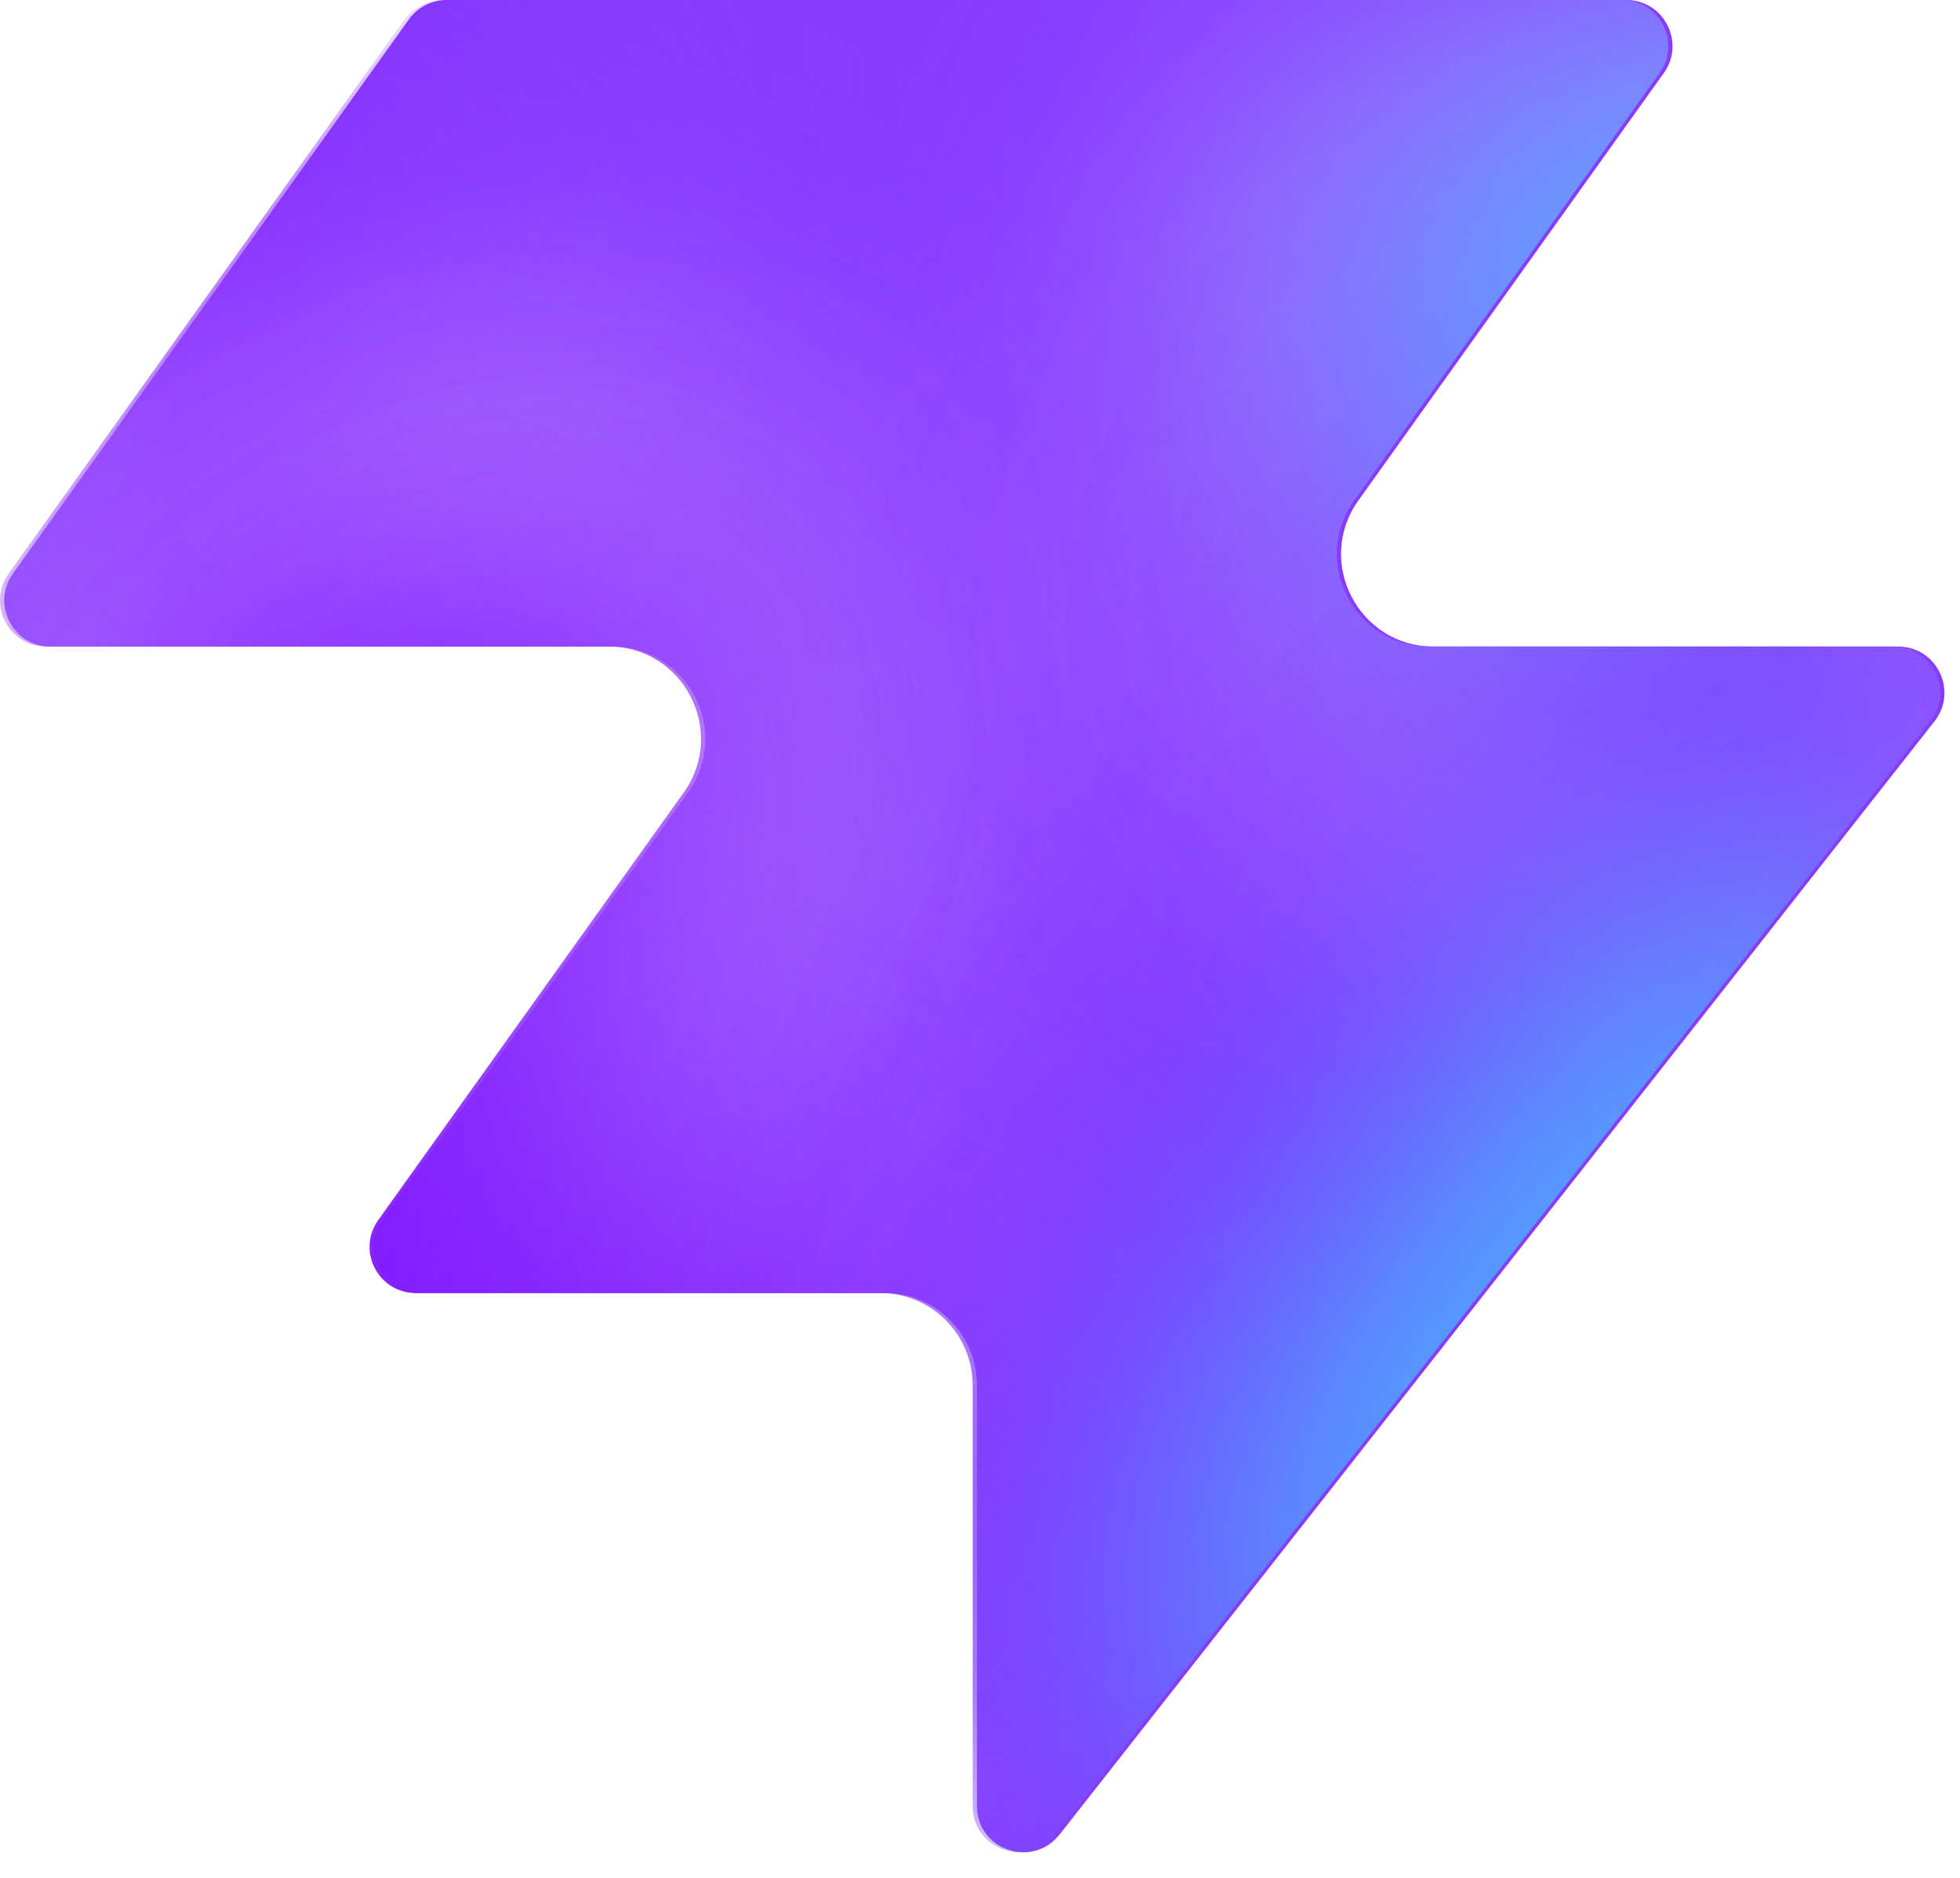
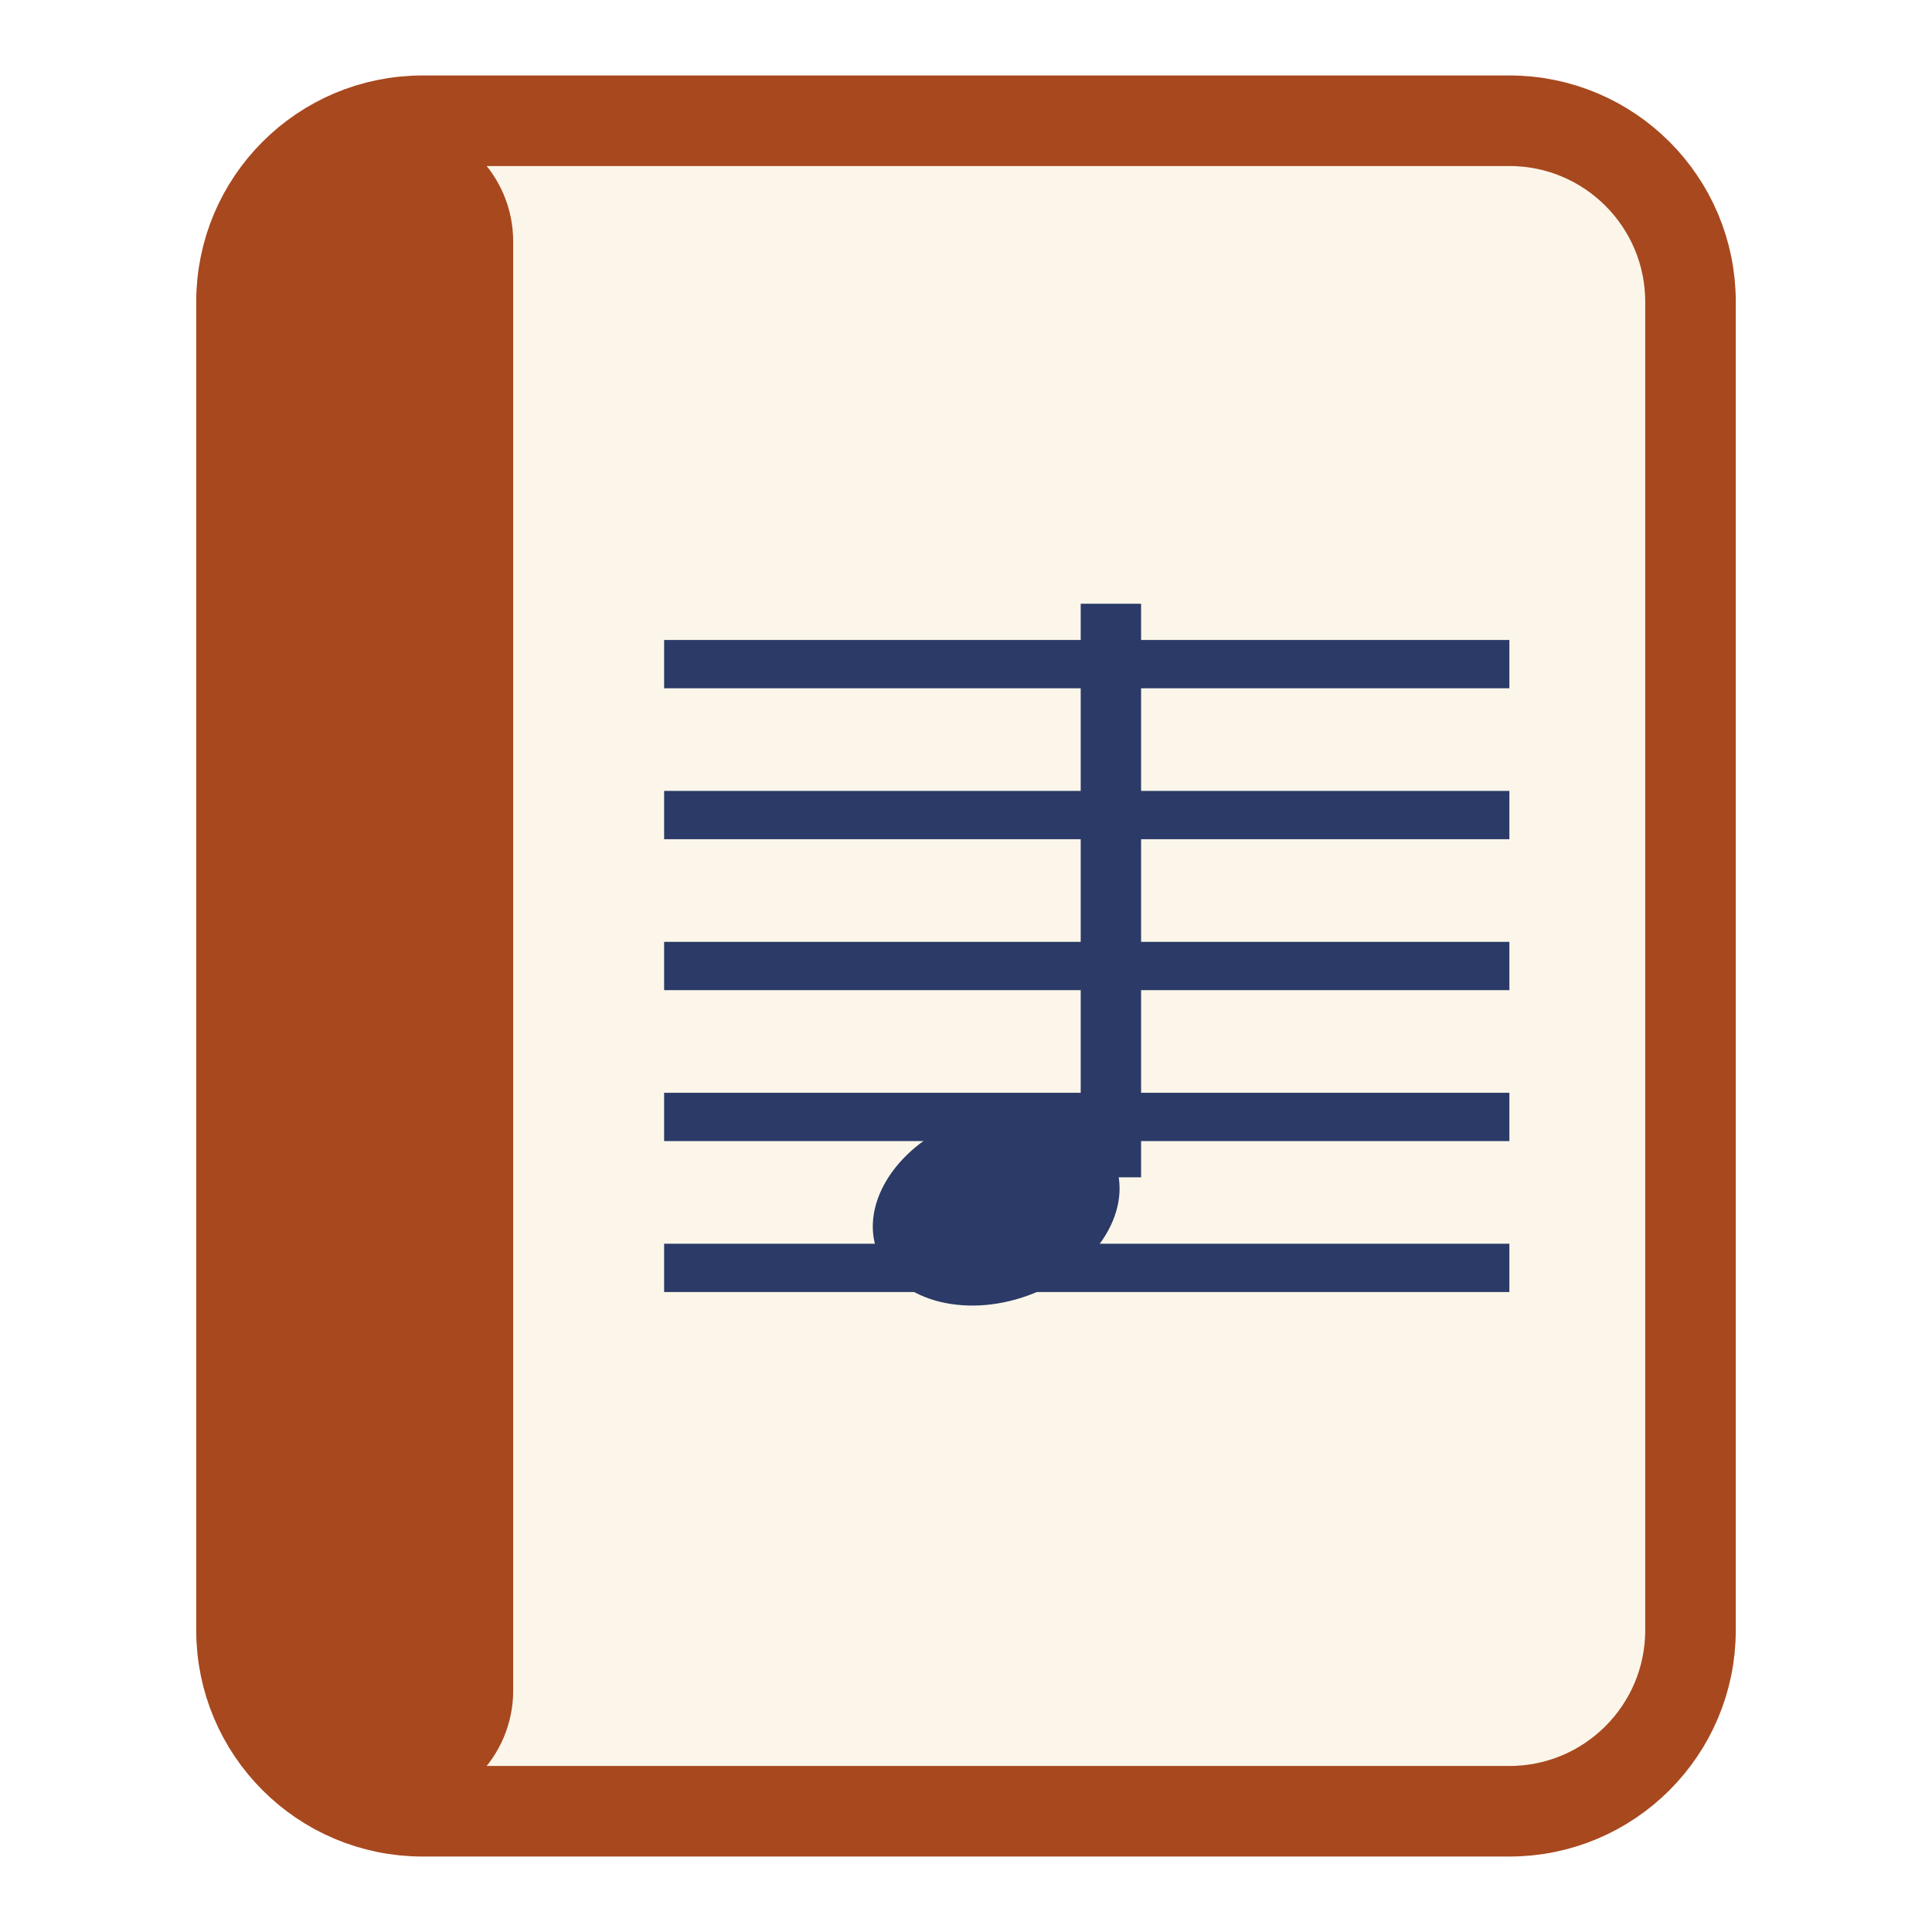
- <svg xmlns="http://www.w3.org/2000/svg" width="48" height="46" fill="none" viewBox="0 0 48 46">
-   <path fill="#863bff" d="M25.946 44.938c-.664.845-2.021.375-2.021-.698V33.937a2.26 2.26 0 0 0-2.262-2.262H10.287c-.92 0-1.456-1.04-.92-1.788l7.48-10.471c1.07-1.497 0-3.578-1.842-3.578H1.237c-.92 0-1.456-1.04-.92-1.788L10.013.474c.214-.297.556-.474.92-.474h28.894c.92 0 1.456 1.04.92 1.788l-7.48 10.471c-1.07 1.498 0 3.579 1.842 3.579h11.377c.943 0 1.473 1.088.89 1.83L25.947 44.94z" style="fill:#863bff;fill:color(display-p3 .525 .23 1);fill-opacity:1" />
-   <mask id="a" width="48" height="46" x="0" y="0" maskUnits="userSpaceOnUse" style="mask-type:alpha">
-     <path fill="#000" d="M25.842 44.938c-.664.844-2.021.375-2.021-.698V33.937a2.26 2.26 0 0 0-2.262-2.262H10.183c-.92 0-1.456-1.04-.92-1.788l7.48-10.471c1.07-1.498 0-3.579-1.842-3.579H1.133c-.92 0-1.456-1.04-.92-1.787L9.91.473c.214-.297.556-.474.92-.474h28.894c.92 0 1.456 1.04.92 1.788l-7.48 10.471c-1.07 1.498 0 3.578 1.842 3.578h11.377c.943 0 1.473 1.088.89 1.832L25.843 44.94z" style="fill:#000;fill-opacity:1" />
-   </mask>
-   <g mask="url(#a)">
-     <g filter="url(#b)">
-       <ellipse cx="5.508" cy="14.704" fill="#ede6ff" rx="5.508" ry="14.704" style="fill:#ede6ff;fill:color(display-p3 .927 .903 1);fill-opacity:1" transform="matrix(.00324 1 1 -.00324 -4.47 31.516)" />
-     </g>
-     <g filter="url(#c)">
-       <ellipse cx="10.399" cy="29.851" fill="#ede6ff" rx="10.399" ry="29.851" style="fill:#ede6ff;fill:color(display-p3 .927 .903 1);fill-opacity:1" transform="matrix(.00324 1 1 -.00324 -39.328 7.883)" />
-     </g>
-     <g filter="url(#d)">
-       <ellipse cx="5.508" cy="30.487" fill="#7e14ff" rx="5.508" ry="30.487" style="fill:#7e14ff;fill:color(display-p3 .492 .077 1);fill-opacity:1" transform="rotate(89.814 -25.913 -14.639)scale(1 -1)" />
-     </g>
-     <g filter="url(#e)">
-       <ellipse cx="5.508" cy="30.599" fill="#7e14ff" rx="5.508" ry="30.599" style="fill:#7e14ff;fill:color(display-p3 .492 .077 1);fill-opacity:1" transform="rotate(89.814 -32.644 -3.334)scale(1 -1)" />
-     </g>
-     <g filter="url(#f)">
-       <ellipse cx="5.508" cy="30.599" fill="#7e14ff" rx="5.508" ry="30.599" style="fill:#7e14ff;fill:color(display-p3 .492 .077 1);fill-opacity:1" transform="matrix(.00324 1 1 -.00324 -34.34 30.47)" />
-     </g>
-     <g filter="url(#g)">
-       <ellipse cx="14.072" cy="22.078" fill="#ede6ff" rx="14.072" ry="22.078" style="fill:#ede6ff;fill:color(display-p3 .927 .903 1);fill-opacity:1" transform="rotate(93.35 24.506 48.493)scale(-1 1)" />
-     </g>
-     <g filter="url(#h)">
-       <ellipse cx="3.47" cy="21.501" fill="#7e14ff" rx="3.47" ry="21.501" style="fill:#7e14ff;fill:color(display-p3 .492 .077 1);fill-opacity:1" transform="rotate(89.009 28.708 47.59)scale(-1 1)" />
-     </g>
-     <g filter="url(#i)">
-       <ellipse cx="3.47" cy="21.501" fill="#7e14ff" rx="3.47" ry="21.501" style="fill:#7e14ff;fill:color(display-p3 .492 .077 1);fill-opacity:1" transform="rotate(89.009 28.708 47.59)scale(-1 1)" />
-     </g>
-     <g filter="url(#j)">
-       <ellipse cx=".387" cy="8.972" fill="#7e14ff" rx="4.407" ry="29.108" style="fill:#7e14ff;fill:color(display-p3 .492 .077 1);fill-opacity:1" transform="rotate(39.51 .387 8.972)" />
-     </g>
-     <g filter="url(#k)">
-       <ellipse cx="47.523" cy="-6.092" fill="#7e14ff" rx="4.407" ry="29.108" style="fill:#7e14ff;fill:color(display-p3 .492 .077 1);fill-opacity:1" transform="rotate(37.892 47.523 -6.092)" />
-     </g>
-     <g filter="url(#l)">
-       <ellipse cx="41.412" cy="6.333" fill="#47bfff" rx="5.971" ry="9.665" style="fill:#47bfff;fill:color(display-p3 .28 .748 1);fill-opacity:1" transform="rotate(37.892 41.412 6.333)" />
-     </g>
-     <g filter="url(#m)">
-       <ellipse cx="-1.879" cy="38.332" fill="#7e14ff" rx="4.407" ry="29.108" style="fill:#7e14ff;fill:color(display-p3 .492 .077 1);fill-opacity:1" transform="rotate(37.892 -1.88 38.332)" />
-     </g>
-     <g filter="url(#n)">
-       <ellipse cx="-1.879" cy="38.332" fill="#7e14ff" rx="4.407" ry="29.108" style="fill:#7e14ff;fill:color(display-p3 .492 .077 1);fill-opacity:1" transform="rotate(37.892 -1.88 38.332)" />
-     </g>
-     <g filter="url(#o)">
-       <ellipse cx="35.651" cy="29.907" fill="#7e14ff" rx="4.407" ry="29.108" style="fill:#7e14ff;fill:color(display-p3 .492 .077 1);fill-opacity:1" transform="rotate(37.892 35.651 29.907)" />
-     </g>
-     <g filter="url(#p)">
-       <ellipse cx="38.418" cy="32.4" fill="#47bfff" rx="5.971" ry="15.297" style="fill:#47bfff;fill:color(display-p3 .28 .748 1);fill-opacity:1" transform="rotate(37.892 38.418 32.4)" />
-     </g>
+ <svg xmlns="http://www.w3.org/2000/svg" viewBox="0 0 64 64">
+   <rect x="8" y="4" width="48" height="56" rx="6" fill="#fbf6e9" stroke="#a8481f" stroke-width="3" />
+   <rect x="8" y="4" width="9" height="56" rx="4" fill="#a8481f" />
+   <g stroke="#2b3a67" stroke-width="1.6">
+     <line x1="22" y1="22" x2="50" y2="22" />
+     <line x1="22" y1="27" x2="50" y2="27" />
+     <line x1="22" y1="32" x2="50" y2="32" />
+     <line x1="22" y1="37" x2="50" y2="37" />
+     <line x1="22" y1="42" x2="50" y2="42" />
  </g>
-   <defs>
-     <filter id="b" width="60.045" height="41.654" x="-19.77" y="16.149" color-interpolation-filters="sRGB" filterUnits="userSpaceOnUse">
-       <feFlood flood-opacity="0" result="BackgroundImageFix" />
-       <feBlend in="SourceGraphic" in2="BackgroundImageFix" result="shape" />
-       <feGaussianBlur result="effect1_foregroundBlur_2002_17158" stdDeviation="7.659" />
-     </filter>
-     <filter id="c" width="90.34" height="51.437" x="-54.613" y="-7.533" color-interpolation-filters="sRGB" filterUnits="userSpaceOnUse">
-       <feFlood flood-opacity="0" result="BackgroundImageFix" />
-       <feBlend in="SourceGraphic" in2="BackgroundImageFix" result="shape" />
-       <feGaussianBlur result="effect1_foregroundBlur_2002_17158" stdDeviation="7.659" />
-     </filter>
-     <filter id="d" width="79.355" height="29.4" x="-49.64" y="2.03" color-interpolation-filters="sRGB" filterUnits="userSpaceOnUse">
-       <feFlood flood-opacity="0" result="BackgroundImageFix" />
-       <feBlend in="SourceGraphic" in2="BackgroundImageFix" result="shape" />
-       <feGaussianBlur result="effect1_foregroundBlur_2002_17158" stdDeviation="4.596" />
-     </filter>
-     <filter id="e" width="79.579" height="29.4" x="-45.045" y="20.029" color-interpolation-filters="sRGB" filterUnits="userSpaceOnUse">
-       <feFlood flood-opacity="0" result="BackgroundImageFix" />
-       <feBlend in="SourceGraphic" in2="BackgroundImageFix" result="shape" />
-       <feGaussianBlur result="effect1_foregroundBlur_2002_17158" stdDeviation="4.596" />
-     </filter>
-     <filter id="f" width="79.579" height="29.4" x="-43.513" y="21.178" color-interpolation-filters="sRGB" filterUnits="userSpaceOnUse">
-       <feFlood flood-opacity="0" result="BackgroundImageFix" />
-       <feBlend in="SourceGraphic" in2="BackgroundImageFix" result="shape" />
-       <feGaussianBlur result="effect1_foregroundBlur_2002_17158" stdDeviation="4.596" />
-     </filter>
-     <filter id="g" width="74.749" height="58.852" x="15.756" y="-17.901" color-interpolation-filters="sRGB" filterUnits="userSpaceOnUse">
-       <feFlood flood-opacity="0" result="BackgroundImageFix" />
-       <feBlend in="SourceGraphic" in2="BackgroundImageFix" result="shape" />
-       <feGaussianBlur result="effect1_foregroundBlur_2002_17158" stdDeviation="7.659" />
-     </filter>
-     <filter id="h" width="61.377" height="25.362" x="23.548" y="2.284" color-interpolation-filters="sRGB" filterUnits="userSpaceOnUse">
-       <feFlood flood-opacity="0" result="BackgroundImageFix" />
-       <feBlend in="SourceGraphic" in2="BackgroundImageFix" result="shape" />
-       <feGaussianBlur result="effect1_foregroundBlur_2002_17158" stdDeviation="4.596" />
-     </filter>
-     <filter id="i" width="61.377" height="25.362" x="23.548" y="2.284" color-interpolation-filters="sRGB" filterUnits="userSpaceOnUse">
-       <feFlood flood-opacity="0" result="BackgroundImageFix" />
-       <feBlend in="SourceGraphic" in2="BackgroundImageFix" result="shape" />
-       <feGaussianBlur result="effect1_foregroundBlur_2002_17158" stdDeviation="4.596" />
-     </filter>
-     <filter id="j" width="56.045" height="63.649" x="-27.636" y="-22.853" color-interpolation-filters="sRGB" filterUnits="userSpaceOnUse">
-       <feFlood flood-opacity="0" result="BackgroundImageFix" />
-       <feBlend in="SourceGraphic" in2="BackgroundImageFix" result="shape" />
-       <feGaussianBlur result="effect1_foregroundBlur_2002_17158" stdDeviation="4.596" />
-     </filter>
-     <filter id="k" width="54.814" height="64.646" x="20.116" y="-38.415" color-interpolation-filters="sRGB" filterUnits="userSpaceOnUse">
-       <feFlood flood-opacity="0" result="BackgroundImageFix" />
-       <feBlend in="SourceGraphic" in2="BackgroundImageFix" result="shape" />
-       <feGaussianBlur result="effect1_foregroundBlur_2002_17158" stdDeviation="4.596" />
-     </filter>
-     <filter id="l" width="33.541" height="35.313" x="24.641" y="-11.323" color-interpolation-filters="sRGB" filterUnits="userSpaceOnUse">
-       <feFlood flood-opacity="0" result="BackgroundImageFix" />
-       <feBlend in="SourceGraphic" in2="BackgroundImageFix" result="shape" />
-       <feGaussianBlur result="effect1_foregroundBlur_2002_17158" stdDeviation="4.596" />
-     </filter>
-     <filter id="m" width="54.814" height="64.646" x="-29.286" y="6.009" color-interpolation-filters="sRGB" filterUnits="userSpaceOnUse">
-       <feFlood flood-opacity="0" result="BackgroundImageFix" />
-       <feBlend in="SourceGraphic" in2="BackgroundImageFix" result="shape" />
-       <feGaussianBlur result="effect1_foregroundBlur_2002_17158" stdDeviation="4.596" />
-     </filter>
-     <filter id="n" width="54.814" height="64.646" x="-29.286" y="6.009" color-interpolation-filters="sRGB" filterUnits="userSpaceOnUse">
-       <feFlood flood-opacity="0" result="BackgroundImageFix" />
-       <feBlend in="SourceGraphic" in2="BackgroundImageFix" result="shape" />
-       <feGaussianBlur result="effect1_foregroundBlur_2002_17158" stdDeviation="4.596" />
-     </filter>
-     <filter id="o" width="54.814" height="64.646" x="8.244" y="-2.416" color-interpolation-filters="sRGB" filterUnits="userSpaceOnUse">
-       <feFlood flood-opacity="0" result="BackgroundImageFix" />
-       <feBlend in="SourceGraphic" in2="BackgroundImageFix" result="shape" />
-       <feGaussianBlur result="effect1_foregroundBlur_2002_17158" stdDeviation="4.596" />
-     </filter>
-     <filter id="p" width="39.409" height="43.623" x="18.713" y="10.588" color-interpolation-filters="sRGB" filterUnits="userSpaceOnUse">
-       <feFlood flood-opacity="0" result="BackgroundImageFix" />
-       <feBlend in="SourceGraphic" in2="BackgroundImageFix" result="shape" />
-       <feGaussianBlur result="effect1_foregroundBlur_2002_17158" stdDeviation="4.596" />
-     </filter>
-   </defs>
+   <ellipse cx="33" cy="40" rx="4.2" ry="3.1" transform="rotate(-20 33 40)" fill="#2b3a67" />
+   <line x1="36.8" y1="39" x2="36.8" y2="20" stroke="#2b3a67" stroke-width="2" />
</svg>
